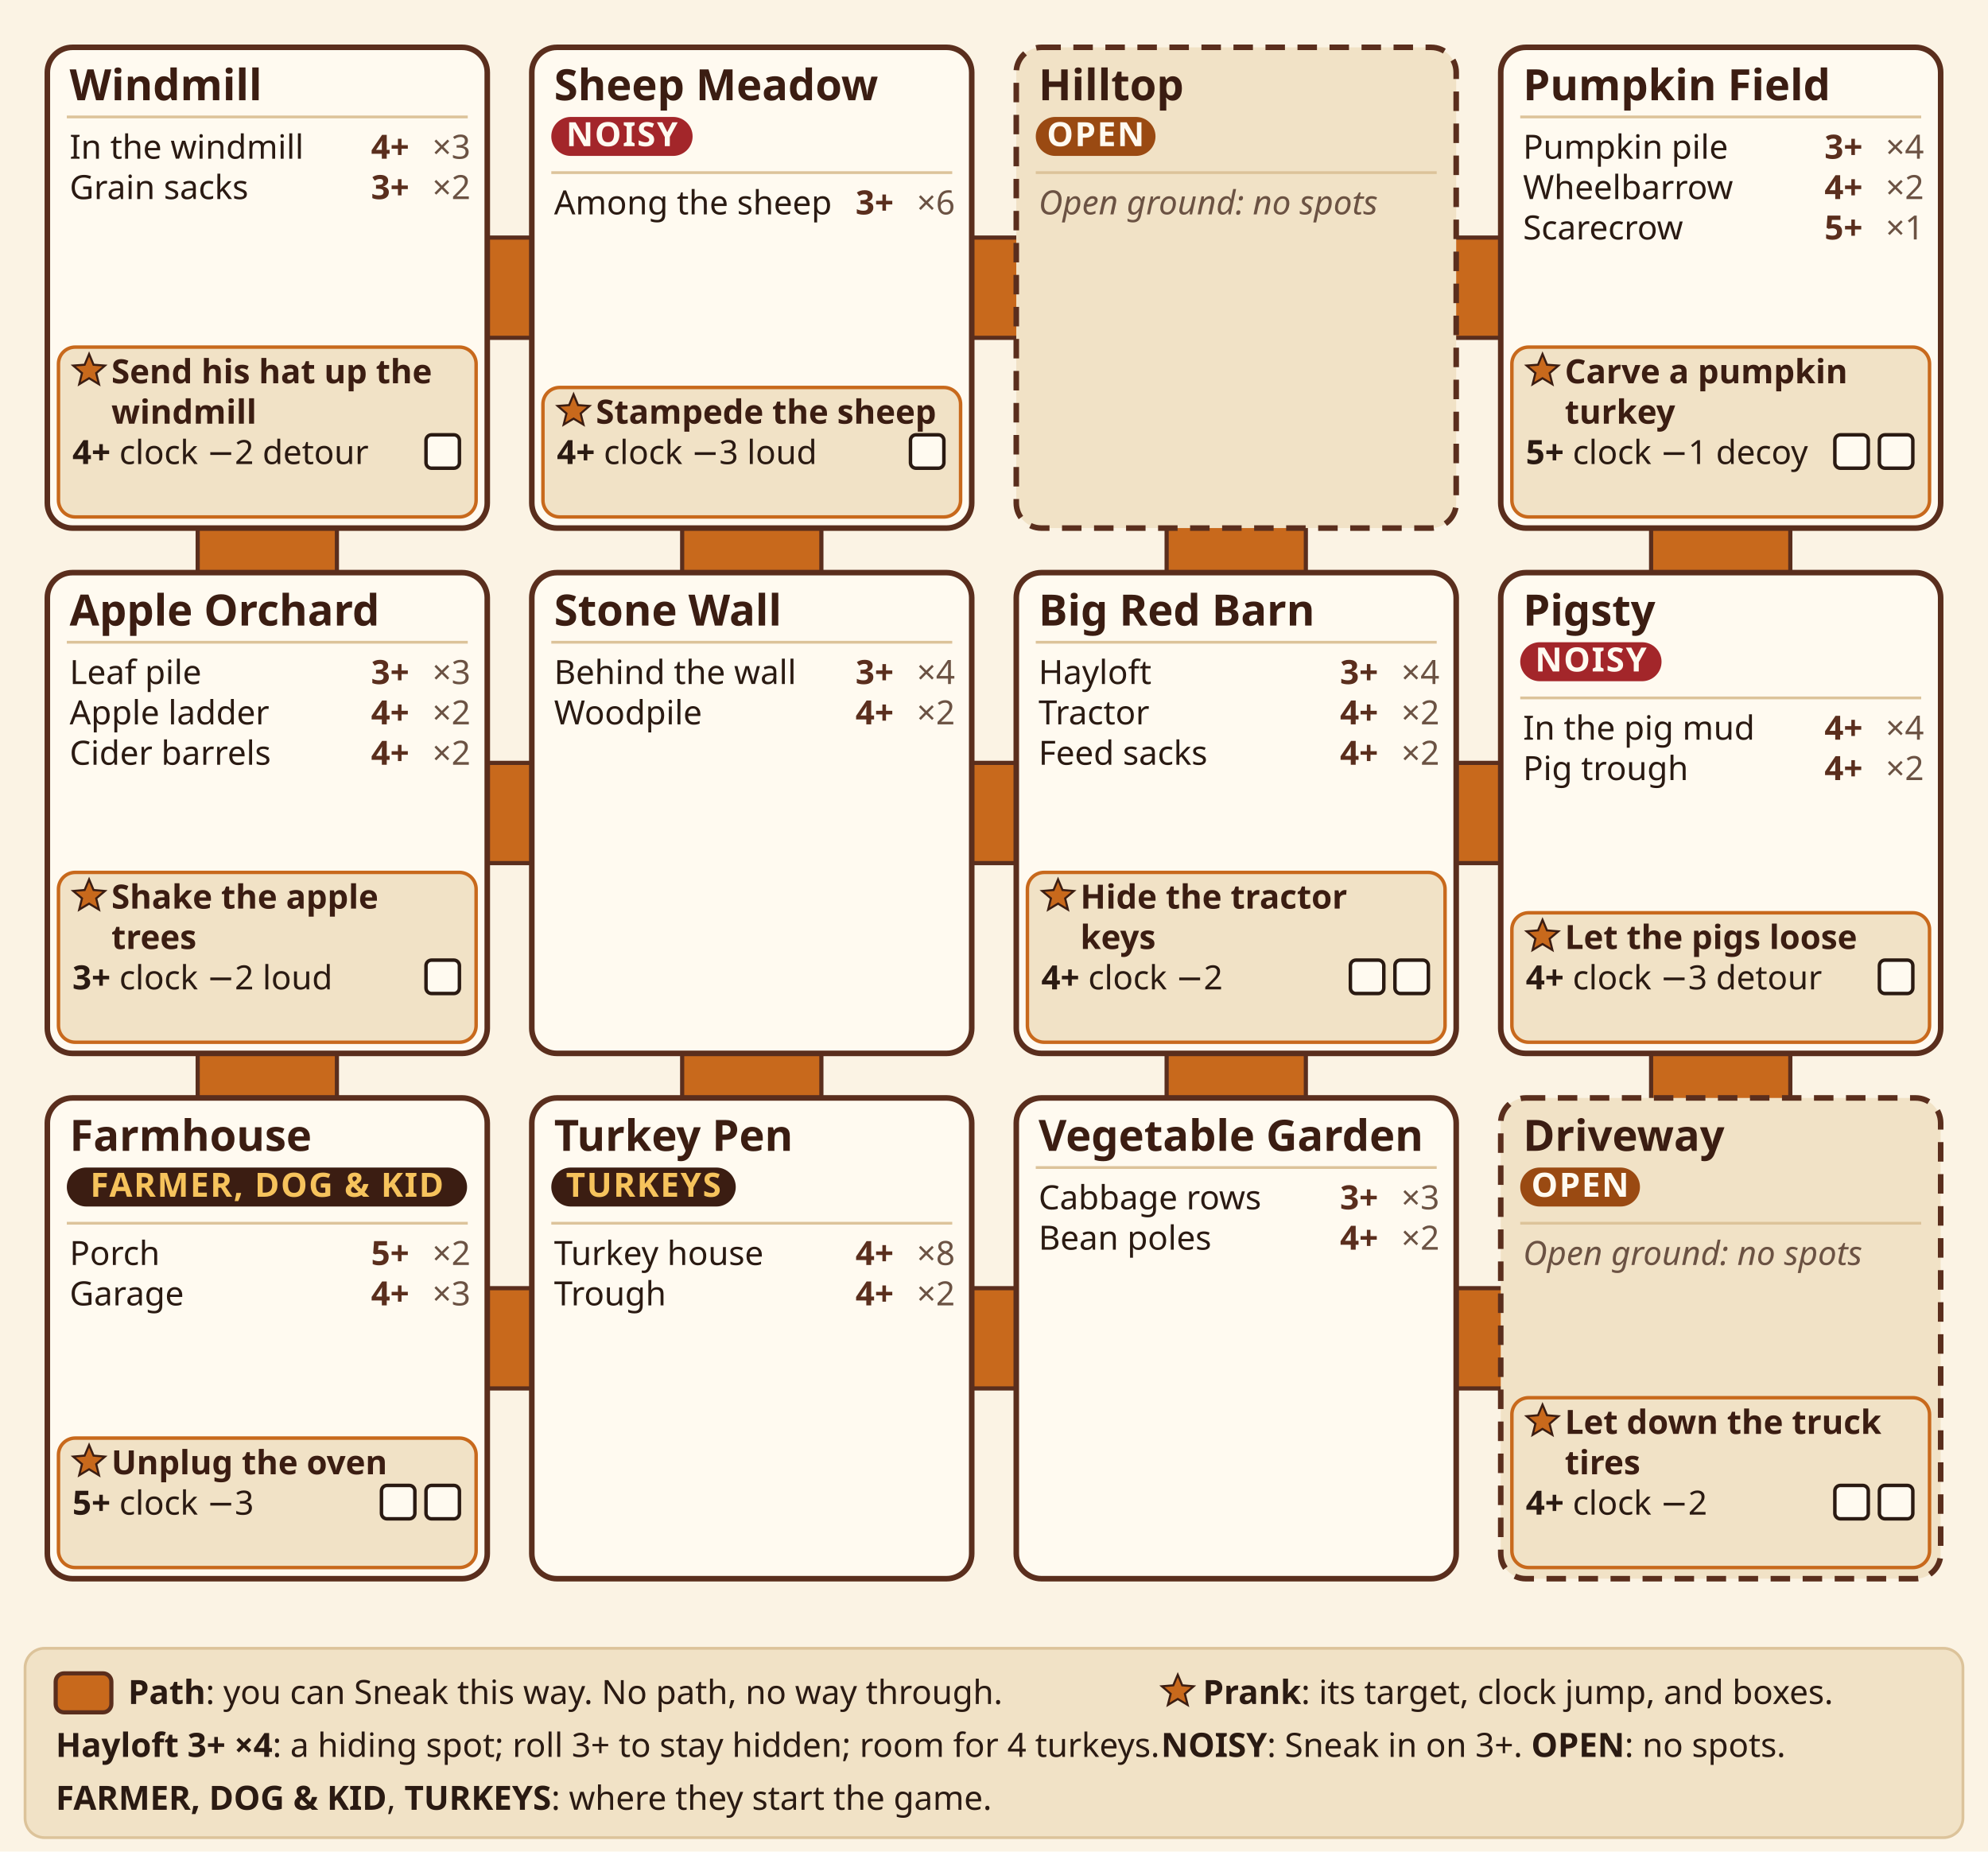
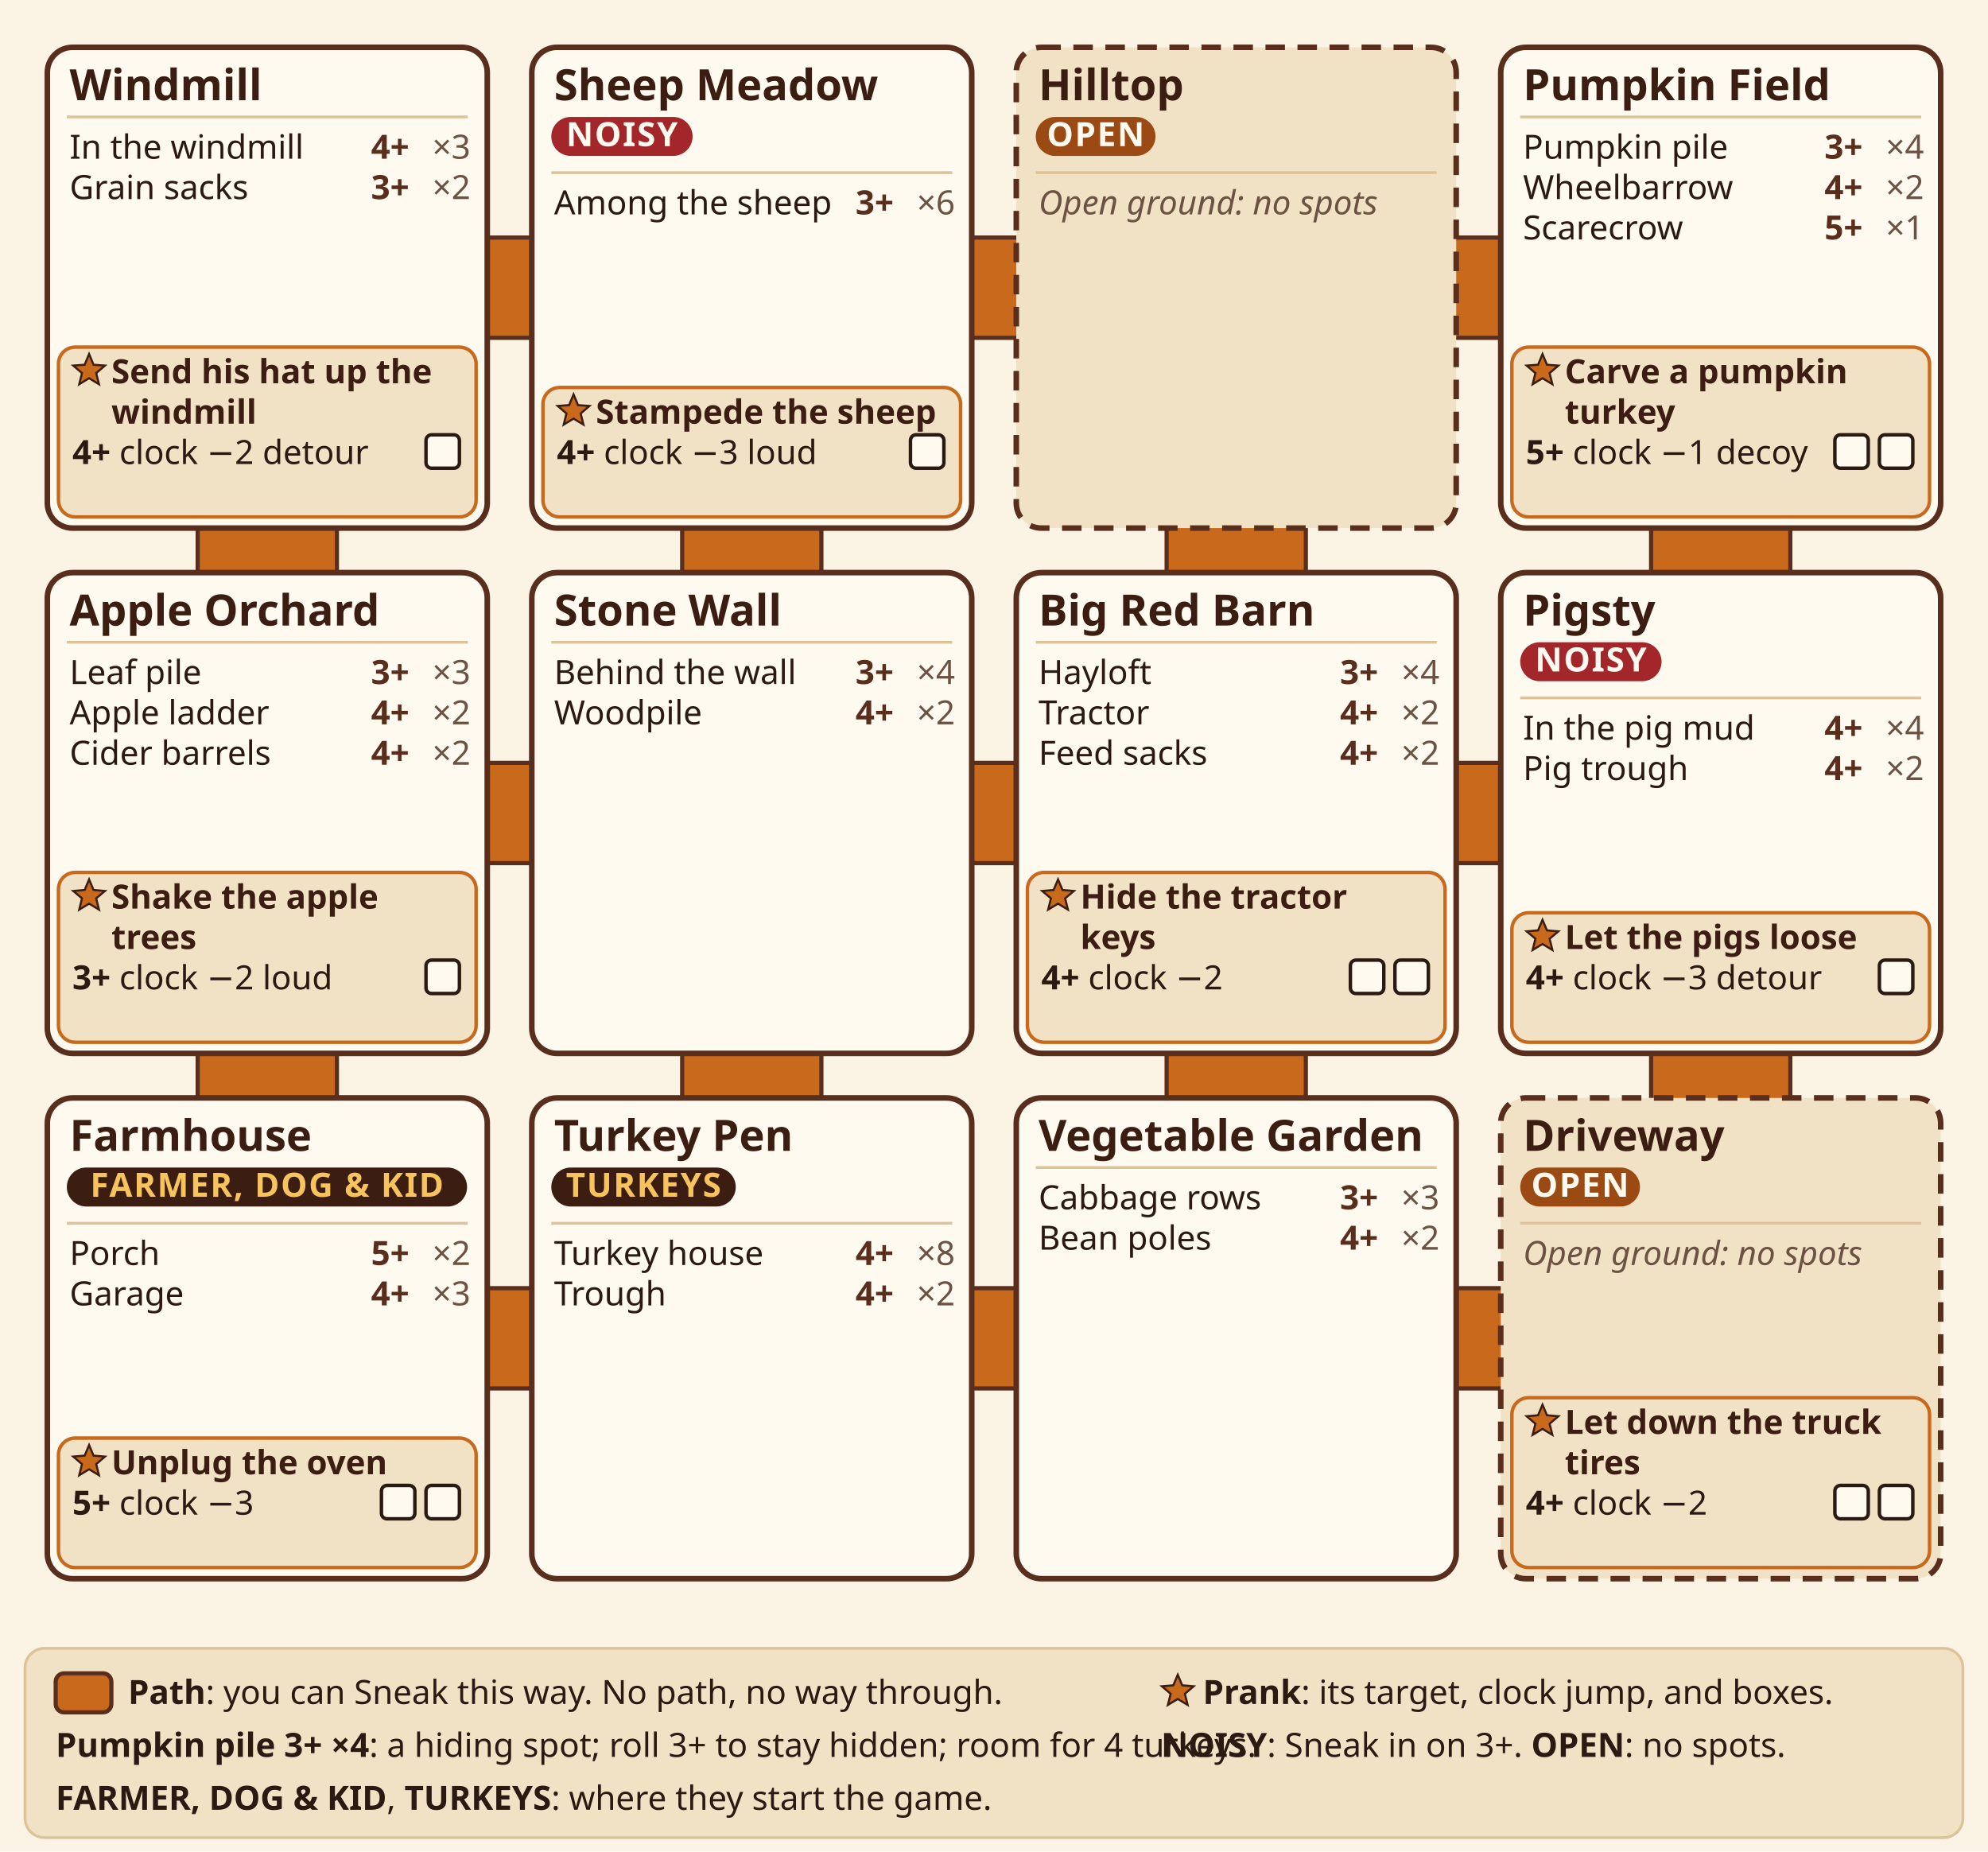
<svg xmlns="http://www.w3.org/2000/svg" viewBox="0 0 1428 1330" role="img" aria-label="Map of Windy Ridge Farm">
  <rect x="0" y="0" width="1428" height="1330" fill="#fbf3e4" />
  <rect x="340" y="170.667" width="52" height="72" rx="10" fill="#c8691c" stroke="#5a2e1d" stroke-width="3" />
  <rect x="688" y="170.667" width="52" height="72" rx="10" fill="#c8691c" stroke="#5a2e1d" stroke-width="3" />
  <rect x="1036" y="170.667" width="52" height="72" rx="10" fill="#c8691c" stroke="#5a2e1d" stroke-width="3" />
  <rect x="340" y="548" width="52" height="72" rx="10" fill="#c8691c" stroke="#5a2e1d" stroke-width="3" />
  <rect x="688" y="548" width="52" height="72" rx="10" fill="#c8691c" stroke="#5a2e1d" stroke-width="3" />
  <rect x="1036" y="548" width="52" height="72" rx="10" fill="#c8691c" stroke="#5a2e1d" stroke-width="3" />
  <rect x="340" y="925.333" width="52" height="72" rx="10" fill="#c8691c" stroke="#5a2e1d" stroke-width="3" />
  <rect x="688" y="925.333" width="52" height="72" rx="10" fill="#c8691c" stroke="#5a2e1d" stroke-width="3" />
  <rect x="1036" y="925.333" width="52" height="72" rx="10" fill="#c8691c" stroke="#5a2e1d" stroke-width="3" />
  <rect x="142" y="369.333" width="100" height="52" rx="10" fill="#c8691c" stroke="#5a2e1d" stroke-width="3" />
  <rect x="490" y="369.333" width="100" height="52" rx="10" fill="#c8691c" stroke="#5a2e1d" stroke-width="3" />
  <rect x="838" y="369.333" width="100" height="52" rx="10" fill="#c8691c" stroke="#5a2e1d" stroke-width="3" />
  <rect x="1186" y="369.333" width="100" height="52" rx="10" fill="#c8691c" stroke="#5a2e1d" stroke-width="3" />
  <rect x="142" y="746.667" width="100" height="52" rx="10" fill="#c8691c" stroke="#5a2e1d" stroke-width="3" />
  <rect x="490" y="746.667" width="100" height="52" rx="10" fill="#c8691c" stroke="#5a2e1d" stroke-width="3" />
  <rect x="838" y="746.667" width="100" height="52" rx="10" fill="#c8691c" stroke="#5a2e1d" stroke-width="3" />
  <rect x="1186" y="746.667" width="100" height="52" rx="10" fill="#c8691c" stroke="#5a2e1d" stroke-width="3" />
  <rect x="34" y="34" width="316" height="345.333" rx="18" fill="#fffaf0" stroke="#5a2e1d" stroke-width="4" />
  <text x="50" y="72" font-family="Alegreya Sans, sans-serif" font-size="31" font-weight="800" fill="#3b1d12">Windmill</text>
  <line x1="48" y1="84" x2="336" y2="84" stroke="#dcc39a" stroke-width="2" />
  <text x="50" y="114" font-family="Alegreya Sans, sans-serif" font-size="24" fill="#2a1a12">In the windmill</text>
  <text x="294" y="114" font-family="Alegreya Sans, sans-serif" font-size="24" font-weight="800" fill="#5a2e1d" text-anchor="end">4+</text>
  <text x="338" y="114" font-family="Alegreya Sans, sans-serif" font-size="24" fill="#6b5243" text-anchor="end">×3</text>
  <text x="50" y="143" font-family="Alegreya Sans, sans-serif" font-size="24" fill="#2a1a12">Grain sacks</text>
  <text x="294" y="143" font-family="Alegreya Sans, sans-serif" font-size="24" font-weight="800" fill="#5a2e1d" text-anchor="end">3+</text>
  <text x="338" y="143" font-family="Alegreya Sans, sans-serif" font-size="24" fill="#6b5243" text-anchor="end">×2</text>
  <rect x="42" y="249.333" width="300" height="122" rx="12" fill="#f1e2c6" stroke="#c8691c" stroke-width="2.5" />
  <polygon points="64.0,254.3 67.2,262.0 75.4,262.6 69.1,268.0 71.1,276.0 64.0,271.7 56.9,276.0 58.9,268.0 52.6,262.6 60.8,262.0" fill="#c8691c" stroke="#3b1d12" stroke-width="1.5" />
  <text x="80" y="275.333" font-family="Alegreya Sans, sans-serif" font-size="24" font-weight="800" fill="#3b1d12">Send his hat up the</text>
  <text x="80" y="304.333" font-family="Alegreya Sans, sans-serif" font-size="24" font-weight="800" fill="#3b1d12">windmill</text>
  <text x="52" y="333.333" font-family="Alegreya Sans, sans-serif" font-size="24" fill="#2a1a12">
    <tspan font-weight="800">4+</tspan>  clock −2  detour</text>
  <rect x="306" y="312.333" width="24" height="24" rx="4" fill="#fffaf0" stroke="#2a1a12" stroke-width="2.5" />
  <rect x="382" y="34" width="316" height="345.333" rx="18" fill="#fffaf0" stroke="#5a2e1d" stroke-width="4" />
  <text x="398" y="72" font-family="Alegreya Sans, sans-serif" font-size="31" font-weight="800" fill="#3b1d12">Sheep Meadow</text>
  <rect x="396" y="84" width="101.5" height="28" rx="14" fill="#a3262a" />
  <text x="446.75" y="105" font-family="Alegreya Sans, sans-serif" font-size="24" font-weight="800" fill="#fffaf0" text-anchor="middle" letter-spacing="1">NOISY</text>
  <line x1="396" y1="124" x2="684" y2="124" stroke="#dcc39a" stroke-width="2" />
  <text x="398" y="154" font-family="Alegreya Sans, sans-serif" font-size="24" fill="#2a1a12">Among the sheep</text>
  <text x="642" y="154" font-family="Alegreya Sans, sans-serif" font-size="24" font-weight="800" fill="#5a2e1d" text-anchor="end">3+</text>
  <text x="686" y="154" font-family="Alegreya Sans, sans-serif" font-size="24" fill="#6b5243" text-anchor="end">×6</text>
  <rect x="390" y="278.333" width="300" height="93" rx="12" fill="#f1e2c6" stroke="#c8691c" stroke-width="2.5" />
  <polygon points="412.0,283.3 415.2,291.0 423.4,291.6 417.1,297.0 419.1,305.0 412.0,300.7 404.9,305.0 406.9,297.0 400.6,291.6 408.8,291.0" fill="#c8691c" stroke="#3b1d12" stroke-width="1.5" />
  <text x="428" y="304.333" font-family="Alegreya Sans, sans-serif" font-size="24" font-weight="800" fill="#3b1d12">Stampede the sheep</text>
  <text x="400" y="333.333" font-family="Alegreya Sans, sans-serif" font-size="24" fill="#2a1a12">
    <tspan font-weight="800">4+</tspan>  clock −3  loud</text>
  <rect x="654" y="312.333" width="24" height="24" rx="4" fill="#fffaf0" stroke="#2a1a12" stroke-width="2.5" />
  <rect x="730" y="34" width="316" height="345.333" rx="18" fill="#f1e2c6" stroke="#5a2e1d" stroke-width="4" stroke-dasharray="14 9" />
  <text x="746" y="72" font-family="Alegreya Sans, sans-serif" font-size="31" font-weight="800" fill="#3b1d12">Hilltop</text>
  <rect x="744" y="84" width="86" height="28" rx="14" fill="#9a4a12" />
  <text x="787" y="105" font-family="Alegreya Sans, sans-serif" font-size="24" font-weight="800" fill="#fffaf0" text-anchor="middle" letter-spacing="1">OPEN</text>
  <line x1="744" y1="124" x2="1032" y2="124" stroke="#dcc39a" stroke-width="2" />
  <text x="746" y="154" font-family="Alegreya Sans, sans-serif" font-size="24" font-style="italic" fill="#6b5243">Open ground: no spots</text>
  <rect x="1078" y="34" width="316" height="345.333" rx="18" fill="#fffaf0" stroke="#5a2e1d" stroke-width="4" />
  <text x="1094" y="72" font-family="Alegreya Sans, sans-serif" font-size="31" font-weight="800" fill="#3b1d12">Pumpkin Field</text>
  <line x1="1092" y1="84" x2="1380" y2="84" stroke="#dcc39a" stroke-width="2" />
  <text x="1094" y="114" font-family="Alegreya Sans, sans-serif" font-size="24" fill="#2a1a12">Pumpkin pile</text>
  <text x="1338" y="114" font-family="Alegreya Sans, sans-serif" font-size="24" font-weight="800" fill="#5a2e1d" text-anchor="end">3+</text>
  <text x="1382" y="114" font-family="Alegreya Sans, sans-serif" font-size="24" fill="#6b5243" text-anchor="end">×4</text>
  <text x="1094" y="143" font-family="Alegreya Sans, sans-serif" font-size="24" fill="#2a1a12">Wheelbarrow</text>
  <text x="1338" y="143" font-family="Alegreya Sans, sans-serif" font-size="24" font-weight="800" fill="#5a2e1d" text-anchor="end">4+</text>
  <text x="1382" y="143" font-family="Alegreya Sans, sans-serif" font-size="24" fill="#6b5243" text-anchor="end">×2</text>
  <text x="1094" y="172" font-family="Alegreya Sans, sans-serif" font-size="24" fill="#2a1a12">Scarecrow</text>
  <text x="1338" y="172" font-family="Alegreya Sans, sans-serif" font-size="24" font-weight="800" fill="#5a2e1d" text-anchor="end">5+</text>
  <text x="1382" y="172" font-family="Alegreya Sans, sans-serif" font-size="24" fill="#6b5243" text-anchor="end">×1</text>
  <rect x="1086" y="249.333" width="300" height="122" rx="12" fill="#f1e2c6" stroke="#c8691c" stroke-width="2.5" />
  <polygon points="1108.0,254.3 1111.2,262.0 1119.4,262.6 1113.1,268.0 1115.1,276.0 1108.0,271.7 1100.9,276.0 1102.9,268.0 1096.6,262.6 1104.8,262.0" fill="#c8691c" stroke="#3b1d12" stroke-width="1.5" />
  <text x="1124" y="275.333" font-family="Alegreya Sans, sans-serif" font-size="24" font-weight="800" fill="#3b1d12">Carve a pumpkin</text>
  <text x="1124" y="304.333" font-family="Alegreya Sans, sans-serif" font-size="24" font-weight="800" fill="#3b1d12">turkey</text>
  <text x="1096" y="333.333" font-family="Alegreya Sans, sans-serif" font-size="24" fill="#2a1a12">
    <tspan font-weight="800">5+</tspan>  clock −1  decoy</text>
  <rect x="1350" y="312.333" width="24" height="24" rx="4" fill="#fffaf0" stroke="#2a1a12" stroke-width="2.5" />
  <rect x="1318" y="312.333" width="24" height="24" rx="4" fill="#fffaf0" stroke="#2a1a12" stroke-width="2.5" />
  <rect x="34" y="411.333" width="316" height="345.333" rx="18" fill="#fffaf0" stroke="#5a2e1d" stroke-width="4" />
  <text x="50" y="449.333" font-family="Alegreya Sans, sans-serif" font-size="31" font-weight="800" fill="#3b1d12">Apple Orchard</text>
  <line x1="48" y1="461.333" x2="336" y2="461.333" stroke="#dcc39a" stroke-width="2" />
  <text x="50" y="491.333" font-family="Alegreya Sans, sans-serif" font-size="24" fill="#2a1a12">Leaf pile</text>
  <text x="294" y="491.333" font-family="Alegreya Sans, sans-serif" font-size="24" font-weight="800" fill="#5a2e1d" text-anchor="end">3+</text>
  <text x="338" y="491.333" font-family="Alegreya Sans, sans-serif" font-size="24" fill="#6b5243" text-anchor="end">×3</text>
  <text x="50" y="520.333" font-family="Alegreya Sans, sans-serif" font-size="24" fill="#2a1a12">Apple ladder</text>
  <text x="294" y="520.333" font-family="Alegreya Sans, sans-serif" font-size="24" font-weight="800" fill="#5a2e1d" text-anchor="end">4+</text>
  <text x="338" y="520.333" font-family="Alegreya Sans, sans-serif" font-size="24" fill="#6b5243" text-anchor="end">×2</text>
  <text x="50" y="549.333" font-family="Alegreya Sans, sans-serif" font-size="24" fill="#2a1a12">Cider barrels</text>
  <text x="294" y="549.333" font-family="Alegreya Sans, sans-serif" font-size="24" font-weight="800" fill="#5a2e1d" text-anchor="end">4+</text>
  <text x="338" y="549.333" font-family="Alegreya Sans, sans-serif" font-size="24" fill="#6b5243" text-anchor="end">×2</text>
  <rect x="42" y="626.667" width="300" height="122" rx="12" fill="#f1e2c6" stroke="#c8691c" stroke-width="2.5" />
  <polygon points="64.0,631.7 67.2,639.3 75.4,640.0 69.1,645.3 71.1,653.4 64.0,649.1 56.9,653.4 58.9,645.3 52.6,640.0 60.8,639.3" fill="#c8691c" stroke="#3b1d12" stroke-width="1.5" />
  <text x="80" y="652.667" font-family="Alegreya Sans, sans-serif" font-size="24" font-weight="800" fill="#3b1d12">Shake the apple</text>
  <text x="80" y="681.667" font-family="Alegreya Sans, sans-serif" font-size="24" font-weight="800" fill="#3b1d12">trees</text>
  <text x="52" y="710.667" font-family="Alegreya Sans, sans-serif" font-size="24" fill="#2a1a12">
    <tspan font-weight="800">3+</tspan>  clock −2  loud</text>
  <rect x="306" y="689.667" width="24" height="24" rx="4" fill="#fffaf0" stroke="#2a1a12" stroke-width="2.5" />
  <rect x="382" y="411.333" width="316" height="345.333" rx="18" fill="#fffaf0" stroke="#5a2e1d" stroke-width="4" />
  <text x="398" y="449.333" font-family="Alegreya Sans, sans-serif" font-size="31" font-weight="800" fill="#3b1d12">Stone Wall</text>
  <line x1="396" y1="461.333" x2="684" y2="461.333" stroke="#dcc39a" stroke-width="2" />
  <text x="398" y="491.333" font-family="Alegreya Sans, sans-serif" font-size="24" fill="#2a1a12">Behind the wall</text>
  <text x="642" y="491.333" font-family="Alegreya Sans, sans-serif" font-size="24" font-weight="800" fill="#5a2e1d" text-anchor="end">3+</text>
  <text x="686" y="491.333" font-family="Alegreya Sans, sans-serif" font-size="24" fill="#6b5243" text-anchor="end">×4</text>
  <text x="398" y="520.333" font-family="Alegreya Sans, sans-serif" font-size="24" fill="#2a1a12">Woodpile</text>
  <text x="642" y="520.333" font-family="Alegreya Sans, sans-serif" font-size="24" font-weight="800" fill="#5a2e1d" text-anchor="end">4+</text>
  <text x="686" y="520.333" font-family="Alegreya Sans, sans-serif" font-size="24" fill="#6b5243" text-anchor="end">×2</text>
  <rect x="730" y="411.333" width="316" height="345.333" rx="18" fill="#fffaf0" stroke="#5a2e1d" stroke-width="4" />
  <text x="746" y="449.333" font-family="Alegreya Sans, sans-serif" font-size="31" font-weight="800" fill="#3b1d12">Big Red Barn</text>
  <line x1="744" y1="461.333" x2="1032" y2="461.333" stroke="#dcc39a" stroke-width="2" />
  <text x="746" y="491.333" font-family="Alegreya Sans, sans-serif" font-size="24" fill="#2a1a12">Hayloft</text>
  <text x="990" y="491.333" font-family="Alegreya Sans, sans-serif" font-size="24" font-weight="800" fill="#5a2e1d" text-anchor="end">3+</text>
  <text x="1034" y="491.333" font-family="Alegreya Sans, sans-serif" font-size="24" fill="#6b5243" text-anchor="end">×4</text>
  <text x="746" y="520.333" font-family="Alegreya Sans, sans-serif" font-size="24" fill="#2a1a12">Tractor</text>
  <text x="990" y="520.333" font-family="Alegreya Sans, sans-serif" font-size="24" font-weight="800" fill="#5a2e1d" text-anchor="end">4+</text>
  <text x="1034" y="520.333" font-family="Alegreya Sans, sans-serif" font-size="24" fill="#6b5243" text-anchor="end">×2</text>
  <text x="746" y="549.333" font-family="Alegreya Sans, sans-serif" font-size="24" fill="#2a1a12">Feed sacks</text>
  <text x="990" y="549.333" font-family="Alegreya Sans, sans-serif" font-size="24" font-weight="800" fill="#5a2e1d" text-anchor="end">4+</text>
  <text x="1034" y="549.333" font-family="Alegreya Sans, sans-serif" font-size="24" fill="#6b5243" text-anchor="end">×2</text>
  <rect x="738" y="626.667" width="300" height="122" rx="12" fill="#f1e2c6" stroke="#c8691c" stroke-width="2.5" />
  <polygon points="760.0,631.7 763.2,639.3 771.4,640.0 765.1,645.3 767.1,653.4 760.0,649.1 752.9,653.4 754.9,645.3 748.6,640.0 756.8,639.3" fill="#c8691c" stroke="#3b1d12" stroke-width="1.5" />
  <text x="776" y="652.667" font-family="Alegreya Sans, sans-serif" font-size="24" font-weight="800" fill="#3b1d12">Hide the tractor</text>
  <text x="776" y="681.667" font-family="Alegreya Sans, sans-serif" font-size="24" font-weight="800" fill="#3b1d12">keys</text>
  <text x="748" y="710.667" font-family="Alegreya Sans, sans-serif" font-size="24" fill="#2a1a12">
    <tspan font-weight="800">4+</tspan>  clock −2</text>
  <rect x="1002" y="689.667" width="24" height="24" rx="4" fill="#fffaf0" stroke="#2a1a12" stroke-width="2.5" />
  <rect x="970" y="689.667" width="24" height="24" rx="4" fill="#fffaf0" stroke="#2a1a12" stroke-width="2.5" />
  <rect x="1078" y="411.333" width="316" height="345.333" rx="18" fill="#fffaf0" stroke="#5a2e1d" stroke-width="4" />
  <text x="1094" y="449.333" font-family="Alegreya Sans, sans-serif" font-size="31" font-weight="800" fill="#3b1d12">Pigsty</text>
  <rect x="1092" y="461.333" width="101.5" height="28" rx="14" fill="#a3262a" />
  <text x="1142.75" y="482.333" font-family="Alegreya Sans, sans-serif" font-size="24" font-weight="800" fill="#fffaf0" text-anchor="middle" letter-spacing="1">NOISY</text>
  <line x1="1092" y1="501.333" x2="1380" y2="501.333" stroke="#dcc39a" stroke-width="2" />
  <text x="1094" y="531.333" font-family="Alegreya Sans, sans-serif" font-size="24" fill="#2a1a12">In the pig mud</text>
  <text x="1338" y="531.333" font-family="Alegreya Sans, sans-serif" font-size="24" font-weight="800" fill="#5a2e1d" text-anchor="end">4+</text>
  <text x="1382" y="531.333" font-family="Alegreya Sans, sans-serif" font-size="24" fill="#6b5243" text-anchor="end">×4</text>
  <text x="1094" y="560.333" font-family="Alegreya Sans, sans-serif" font-size="24" fill="#2a1a12">Pig trough</text>
  <text x="1338" y="560.333" font-family="Alegreya Sans, sans-serif" font-size="24" font-weight="800" fill="#5a2e1d" text-anchor="end">4+</text>
  <text x="1382" y="560.333" font-family="Alegreya Sans, sans-serif" font-size="24" fill="#6b5243" text-anchor="end">×2</text>
  <rect x="1086" y="655.667" width="300" height="93" rx="12" fill="#f1e2c6" stroke="#c8691c" stroke-width="2.5" />
  <polygon points="1108.0,660.7 1111.2,668.3 1119.4,669.0 1113.1,674.3 1115.1,682.4 1108.0,678.1 1100.9,682.4 1102.9,674.3 1096.6,669.0 1104.8,668.3" fill="#c8691c" stroke="#3b1d12" stroke-width="1.5" />
  <text x="1124" y="681.667" font-family="Alegreya Sans, sans-serif" font-size="24" font-weight="800" fill="#3b1d12">Let the pigs loose</text>
  <text x="1096" y="710.667" font-family="Alegreya Sans, sans-serif" font-size="24" fill="#2a1a12">
    <tspan font-weight="800">4+</tspan>  clock −3  detour</text>
  <rect x="1350" y="689.667" width="24" height="24" rx="4" fill="#fffaf0" stroke="#2a1a12" stroke-width="2.5" />
  <rect x="34" y="788.667" width="316" height="345.333" rx="18" fill="#fffaf0" stroke="#5a2e1d" stroke-width="4" />
  <text x="50" y="826.667" font-family="Alegreya Sans, sans-serif" font-size="31" font-weight="800" fill="#3b1d12">Farmhouse</text>
  <rect x="48" y="838.667" width="287.5" height="28" rx="14" fill="#3b1d12" />
  <text x="191.75" y="859.667" font-family="Alegreya Sans, sans-serif" font-size="24" font-weight="800" fill="#f6c35c" text-anchor="middle" letter-spacing="1">FARMER, DOG &amp; KID</text>
  <line x1="48" y1="878.667" x2="336" y2="878.667" stroke="#dcc39a" stroke-width="2" />
  <text x="50" y="908.667" font-family="Alegreya Sans, sans-serif" font-size="24" fill="#2a1a12">Porch</text>
  <text x="294" y="908.667" font-family="Alegreya Sans, sans-serif" font-size="24" font-weight="800" fill="#5a2e1d" text-anchor="end">5+</text>
  <text x="338" y="908.667" font-family="Alegreya Sans, sans-serif" font-size="24" fill="#6b5243" text-anchor="end">×2</text>
  <text x="50" y="937.667" font-family="Alegreya Sans, sans-serif" font-size="24" fill="#2a1a12">Garage</text>
  <text x="294" y="937.667" font-family="Alegreya Sans, sans-serif" font-size="24" font-weight="800" fill="#5a2e1d" text-anchor="end">4+</text>
  <text x="338" y="937.667" font-family="Alegreya Sans, sans-serif" font-size="24" fill="#6b5243" text-anchor="end">×3</text>
  <rect x="42" y="1033" width="300" height="93" rx="12" fill="#f1e2c6" stroke="#c8691c" stroke-width="2.5" />
  <polygon points="64.0,1038.0 67.2,1045.6 75.4,1046.3 69.1,1051.7 71.1,1059.7 64.0,1055.4 56.9,1059.7 58.9,1051.7 52.6,1046.3 60.8,1045.6" fill="#c8691c" stroke="#3b1d12" stroke-width="1.5" />
  <text x="80" y="1059" font-family="Alegreya Sans, sans-serif" font-size="24" font-weight="800" fill="#3b1d12">Unplug the oven</text>
  <text x="52" y="1088" font-family="Alegreya Sans, sans-serif" font-size="24" fill="#2a1a12">
    <tspan font-weight="800">5+</tspan>  clock −3</text>
  <rect x="306" y="1067" width="24" height="24" rx="4" fill="#fffaf0" stroke="#2a1a12" stroke-width="2.5" />
  <rect x="274" y="1067" width="24" height="24" rx="4" fill="#fffaf0" stroke="#2a1a12" stroke-width="2.5" />
  <rect x="382" y="788.667" width="316" height="345.333" rx="18" fill="#fffaf0" stroke="#5a2e1d" stroke-width="4" />
  <text x="398" y="826.667" font-family="Alegreya Sans, sans-serif" font-size="31" font-weight="800" fill="#3b1d12">Turkey Pen</text>
  <rect x="396" y="838.667" width="132.5" height="28" rx="14" fill="#3b1d12" />
  <text x="462.25" y="859.667" font-family="Alegreya Sans, sans-serif" font-size="24" font-weight="800" fill="#f6c35c" text-anchor="middle" letter-spacing="1">TURKEYS</text>
  <line x1="396" y1="878.667" x2="684" y2="878.667" stroke="#dcc39a" stroke-width="2" />
  <text x="398" y="908.667" font-family="Alegreya Sans, sans-serif" font-size="24" fill="#2a1a12">Turkey house</text>
  <text x="642" y="908.667" font-family="Alegreya Sans, sans-serif" font-size="24" font-weight="800" fill="#5a2e1d" text-anchor="end">4+</text>
  <text x="686" y="908.667" font-family="Alegreya Sans, sans-serif" font-size="24" fill="#6b5243" text-anchor="end">×8</text>
  <text x="398" y="937.667" font-family="Alegreya Sans, sans-serif" font-size="24" fill="#2a1a12">Trough</text>
  <text x="642" y="937.667" font-family="Alegreya Sans, sans-serif" font-size="24" font-weight="800" fill="#5a2e1d" text-anchor="end">4+</text>
  <text x="686" y="937.667" font-family="Alegreya Sans, sans-serif" font-size="24" fill="#6b5243" text-anchor="end">×2</text>
  <rect x="730" y="788.667" width="316" height="345.333" rx="18" fill="#fffaf0" stroke="#5a2e1d" stroke-width="4" />
  <text x="746" y="826.667" font-family="Alegreya Sans, sans-serif" font-size="31" font-weight="800" fill="#3b1d12">Vegetable Garden</text>
  <line x1="744" y1="838.667" x2="1032" y2="838.667" stroke="#dcc39a" stroke-width="2" />
  <text x="746" y="868.667" font-family="Alegreya Sans, sans-serif" font-size="24" fill="#2a1a12">Cabbage rows</text>
  <text x="990" y="868.667" font-family="Alegreya Sans, sans-serif" font-size="24" font-weight="800" fill="#5a2e1d" text-anchor="end">3+</text>
  <text x="1034" y="868.667" font-family="Alegreya Sans, sans-serif" font-size="24" fill="#6b5243" text-anchor="end">×3</text>
  <text x="746" y="897.667" font-family="Alegreya Sans, sans-serif" font-size="24" fill="#2a1a12">Bean poles</text>
  <text x="990" y="897.667" font-family="Alegreya Sans, sans-serif" font-size="24" font-weight="800" fill="#5a2e1d" text-anchor="end">4+</text>
  <text x="1034" y="897.667" font-family="Alegreya Sans, sans-serif" font-size="24" fill="#6b5243" text-anchor="end">×2</text>
  <rect x="1078" y="788.667" width="316" height="345.333" rx="18" fill="#f1e2c6" stroke="#5a2e1d" stroke-width="4" stroke-dasharray="14 9" />
  <text x="1094" y="826.667" font-family="Alegreya Sans, sans-serif" font-size="31" font-weight="800" fill="#3b1d12">Driveway</text>
  <rect x="1092" y="838.667" width="86" height="28" rx="14" fill="#9a4a12" />
  <text x="1135" y="859.667" font-family="Alegreya Sans, sans-serif" font-size="24" font-weight="800" fill="#fffaf0" text-anchor="middle" letter-spacing="1">OPEN</text>
  <line x1="1092" y1="878.667" x2="1380" y2="878.667" stroke="#dcc39a" stroke-width="2" />
  <text x="1094" y="908.667" font-family="Alegreya Sans, sans-serif" font-size="24" font-style="italic" fill="#6b5243">Open ground: no spots</text>
  <rect x="1086" y="1004" width="300" height="122" rx="12" fill="#f1e2c6" stroke="#c8691c" stroke-width="2.5" />
  <polygon points="1108.0,1009.0 1111.2,1016.6 1119.4,1017.3 1113.1,1022.7 1115.1,1030.7 1108.0,1026.4 1100.9,1030.7 1102.9,1022.7 1096.6,1017.3 1104.8,1016.6" fill="#c8691c" stroke="#3b1d12" stroke-width="1.5" />
  <text x="1124" y="1030" font-family="Alegreya Sans, sans-serif" font-size="24" font-weight="800" fill="#3b1d12">Let down the truck</text>
  <text x="1124" y="1059" font-family="Alegreya Sans, sans-serif" font-size="24" font-weight="800" fill="#3b1d12">tires</text>
  <text x="1096" y="1088" font-family="Alegreya Sans, sans-serif" font-size="24" fill="#2a1a12">
    <tspan font-weight="800">4+</tspan>  clock −2</text>
  <rect x="1350" y="1067" width="24" height="24" rx="4" fill="#fffaf0" stroke="#2a1a12" stroke-width="2.5" />
  <rect x="1318" y="1067" width="24" height="24" rx="4" fill="#fffaf0" stroke="#2a1a12" stroke-width="2.5" />
  <rect x="18" y="1184" width="1392" height="136" rx="14" fill="#f1e2c6" stroke="#dcc39a" stroke-width="2" />
  <rect x="40" y="1202" width="40" height="28" rx="6" fill="#c8691c" stroke="#5a2e1d" stroke-width="3" />
  <text x="92" y="1224" font-family="Alegreya Sans, sans-serif" font-size="24" fill="#2a1a12">
    <tspan font-weight="800">Path</tspan>: you can Sneak this way. No path, no way through.</text>
  <text x="40" y="1262" font-family="Alegreya Sans, sans-serif" font-size="24" fill="#2a1a12">
-     <tspan font-weight="800">Hayloft 3+ ×4</tspan>: a hiding spot; roll 3+ to stay hidden; room for 4 turkeys.</text>
+     <tspan font-weight="800">Pumpkin pile 3+ ×4</tspan>: a hiding spot; roll 3+ to stay hidden; room for 4 turkeys.</text>
  <polygon points="846.0,1203.0 849.2,1210.6 857.4,1211.3 851.1,1216.7 853.1,1224.7 846.0,1220.4 838.9,1224.7 840.9,1216.7 834.6,1211.3 842.8,1210.6" fill="#c8691c" stroke="#3b1d12" stroke-width="1.5" />
  <text x="864" y="1224" font-family="Alegreya Sans, sans-serif" font-size="24" fill="#2a1a12">
    <tspan font-weight="800">Prank</tspan>: its target, clock jump, and boxes.</text>
  <text x="834" y="1262" font-family="Alegreya Sans, sans-serif" font-size="24" fill="#2a1a12">
    <tspan font-weight="800">NOISY</tspan>: Sneak in on 3+. <tspan font-weight="800">OPEN</tspan>: no spots.</text>
  <text x="40" y="1300" font-family="Alegreya Sans, sans-serif" font-size="24" fill="#2a1a12">
    <tspan font-weight="800">FARMER, DOG &amp; KID</tspan>, <tspan font-weight="800">TURKEYS</tspan>: where they start the game.</text>
</svg>
